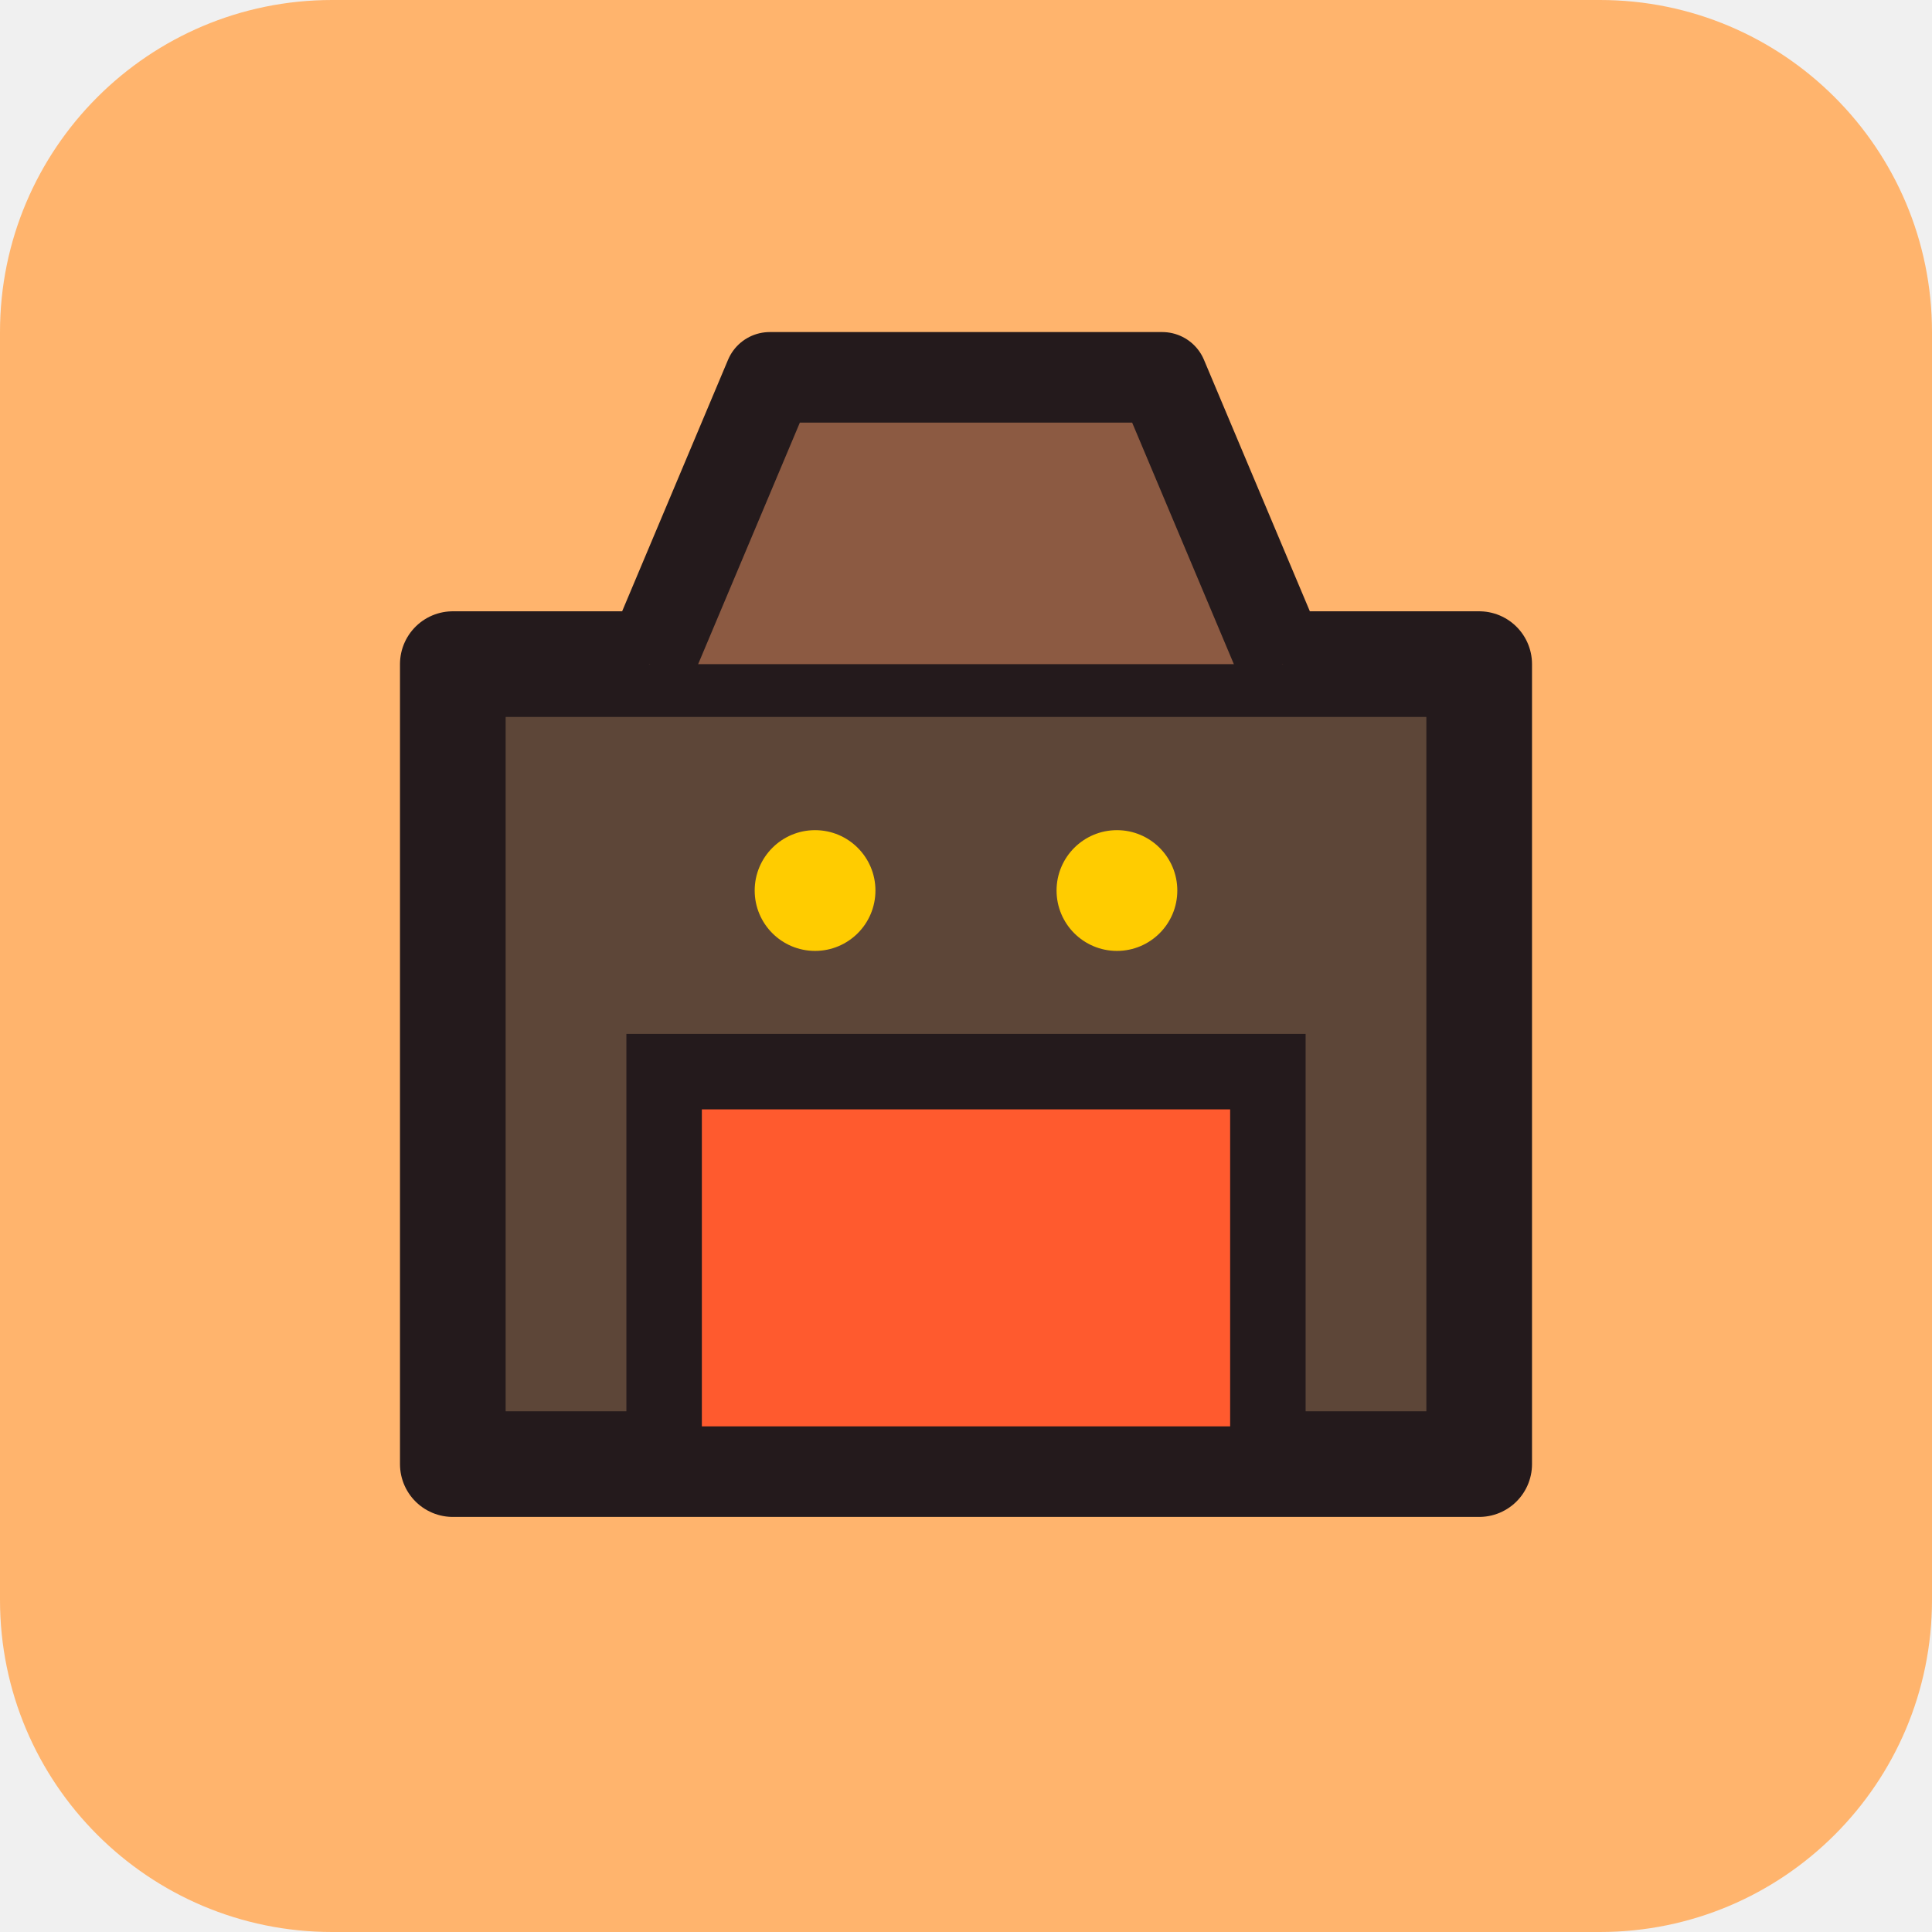
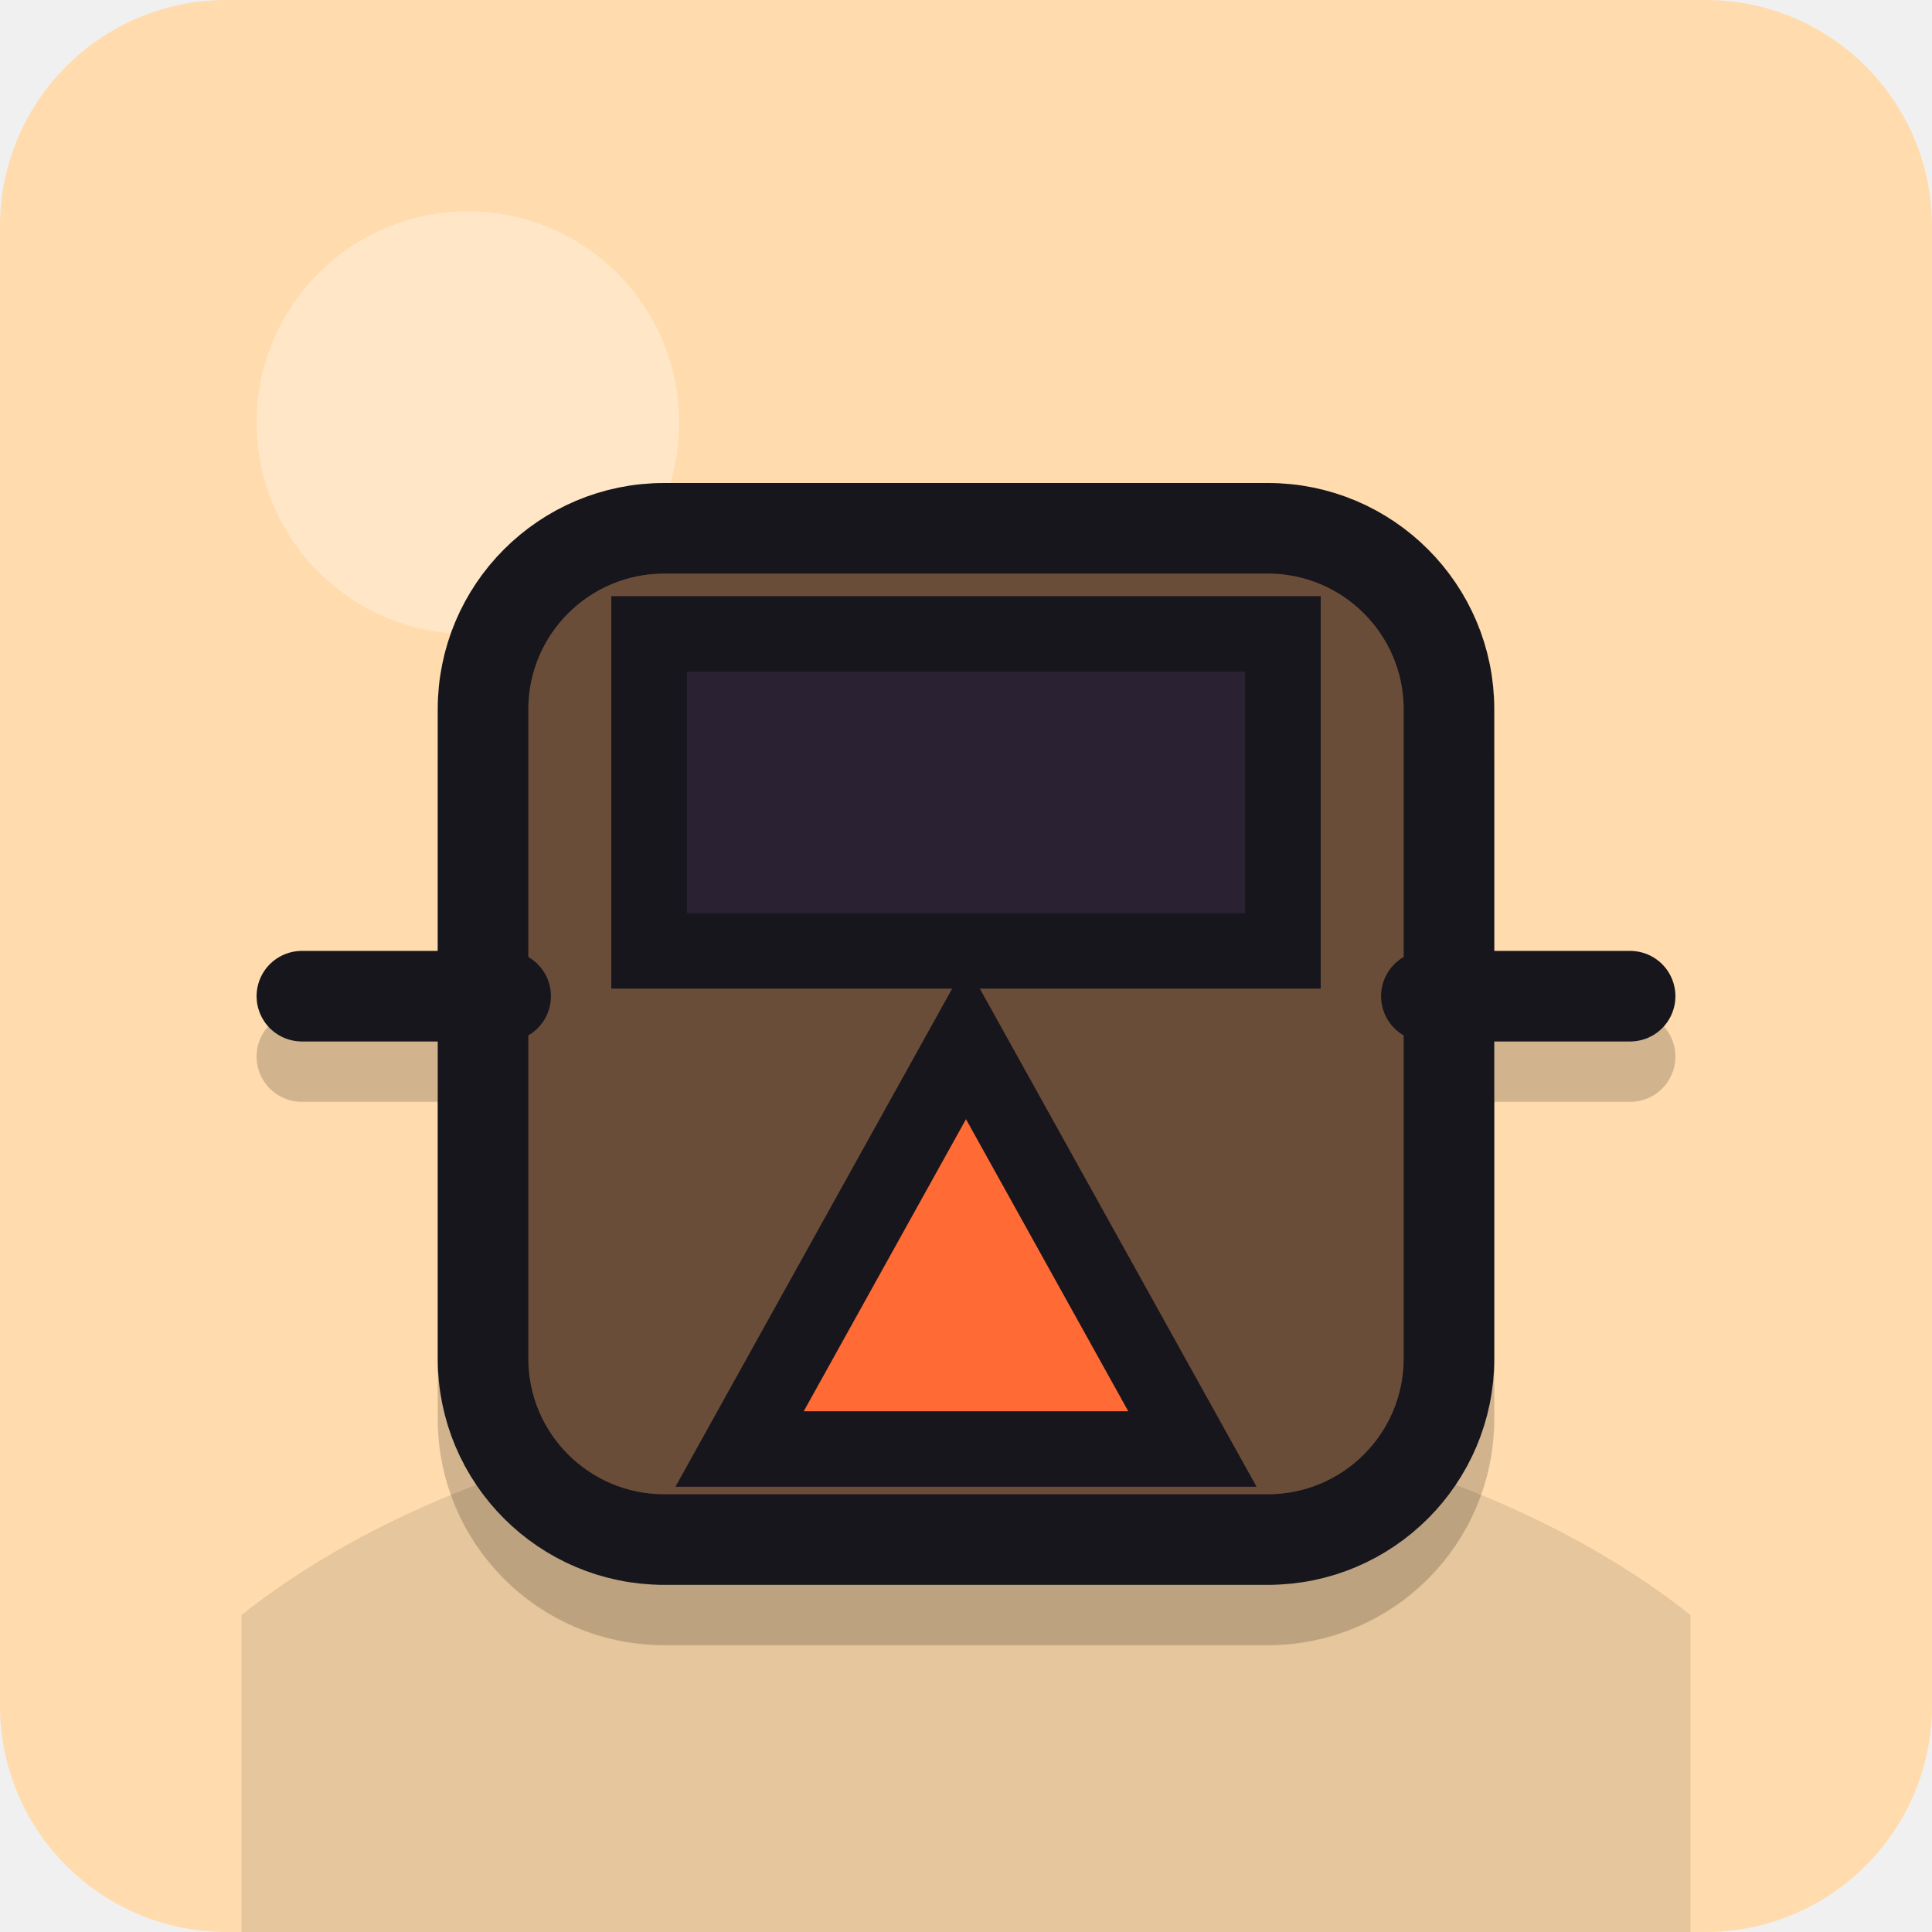
- <svg xmlns="http://www.w3.org/2000/svg" viewBox="0 0 256 256">
-   <rect width="256" height="256" rx="44" fill="#ffb46d" />
-   <path d="M60 194V88h136v106Z" fill="#5d4638" stroke="#241a1c" stroke-width="14" stroke-linejoin="round" />
-   <path d="M86 88 102 50h52l16 38" fill="#8c5a42" stroke="#241a1c" stroke-width="12" stroke-linejoin="round" />
-   <path d="M88 142h80v52H88Z" fill="#ff5a2e" stroke="#241a1c" stroke-width="10" />
-   <circle cx="108" cy="118" r="8" fill="#ffcc00" />
-   <circle cx="148" cy="118" r="8" fill="#ffcc00" />
+ <svg xmlns="http://www.w3.org/2000/svg" viewBox="0 0 256 256" role="img" aria-hidden="true">
+   <defs>
+     <filter id="softShadow" x="-20%" y="-20%" width="140%" height="140%">
+       <feDropShadow dx="0" dy="8" stdDeviation="0" flood-color="#000000" flood-opacity=".18" />
+     </filter>
+   </defs>
+   <rect width="256" height="256" rx="30" fill="#ffdbad" />
+   <circle cx="62" cy="56" r="28" fill="#ffffff" opacity=".32" />
+   <path d="M32 214c48-38 144-38 192 0v42H32z" fill="#000000" opacity=".10" />
+   <g filter="url(#softShadow)">
+     <rect x="64" y="70" width="128" height="134" rx="24" fill="#6b4d38" stroke="#17131d" stroke-width="12" />
+     <path d="M86 84h84v42H86z" fill="#2b2230" stroke="#17131d" stroke-width="10" />
+     <path d="M128 138l30 54H98z" fill="#ff6b35" stroke="#17131d" stroke-width="10" />
+     <path d="M67 132H40M216 132h-27" stroke="#17131d" stroke-width="12" stroke-linecap="round" />
+   </g>
</svg>
